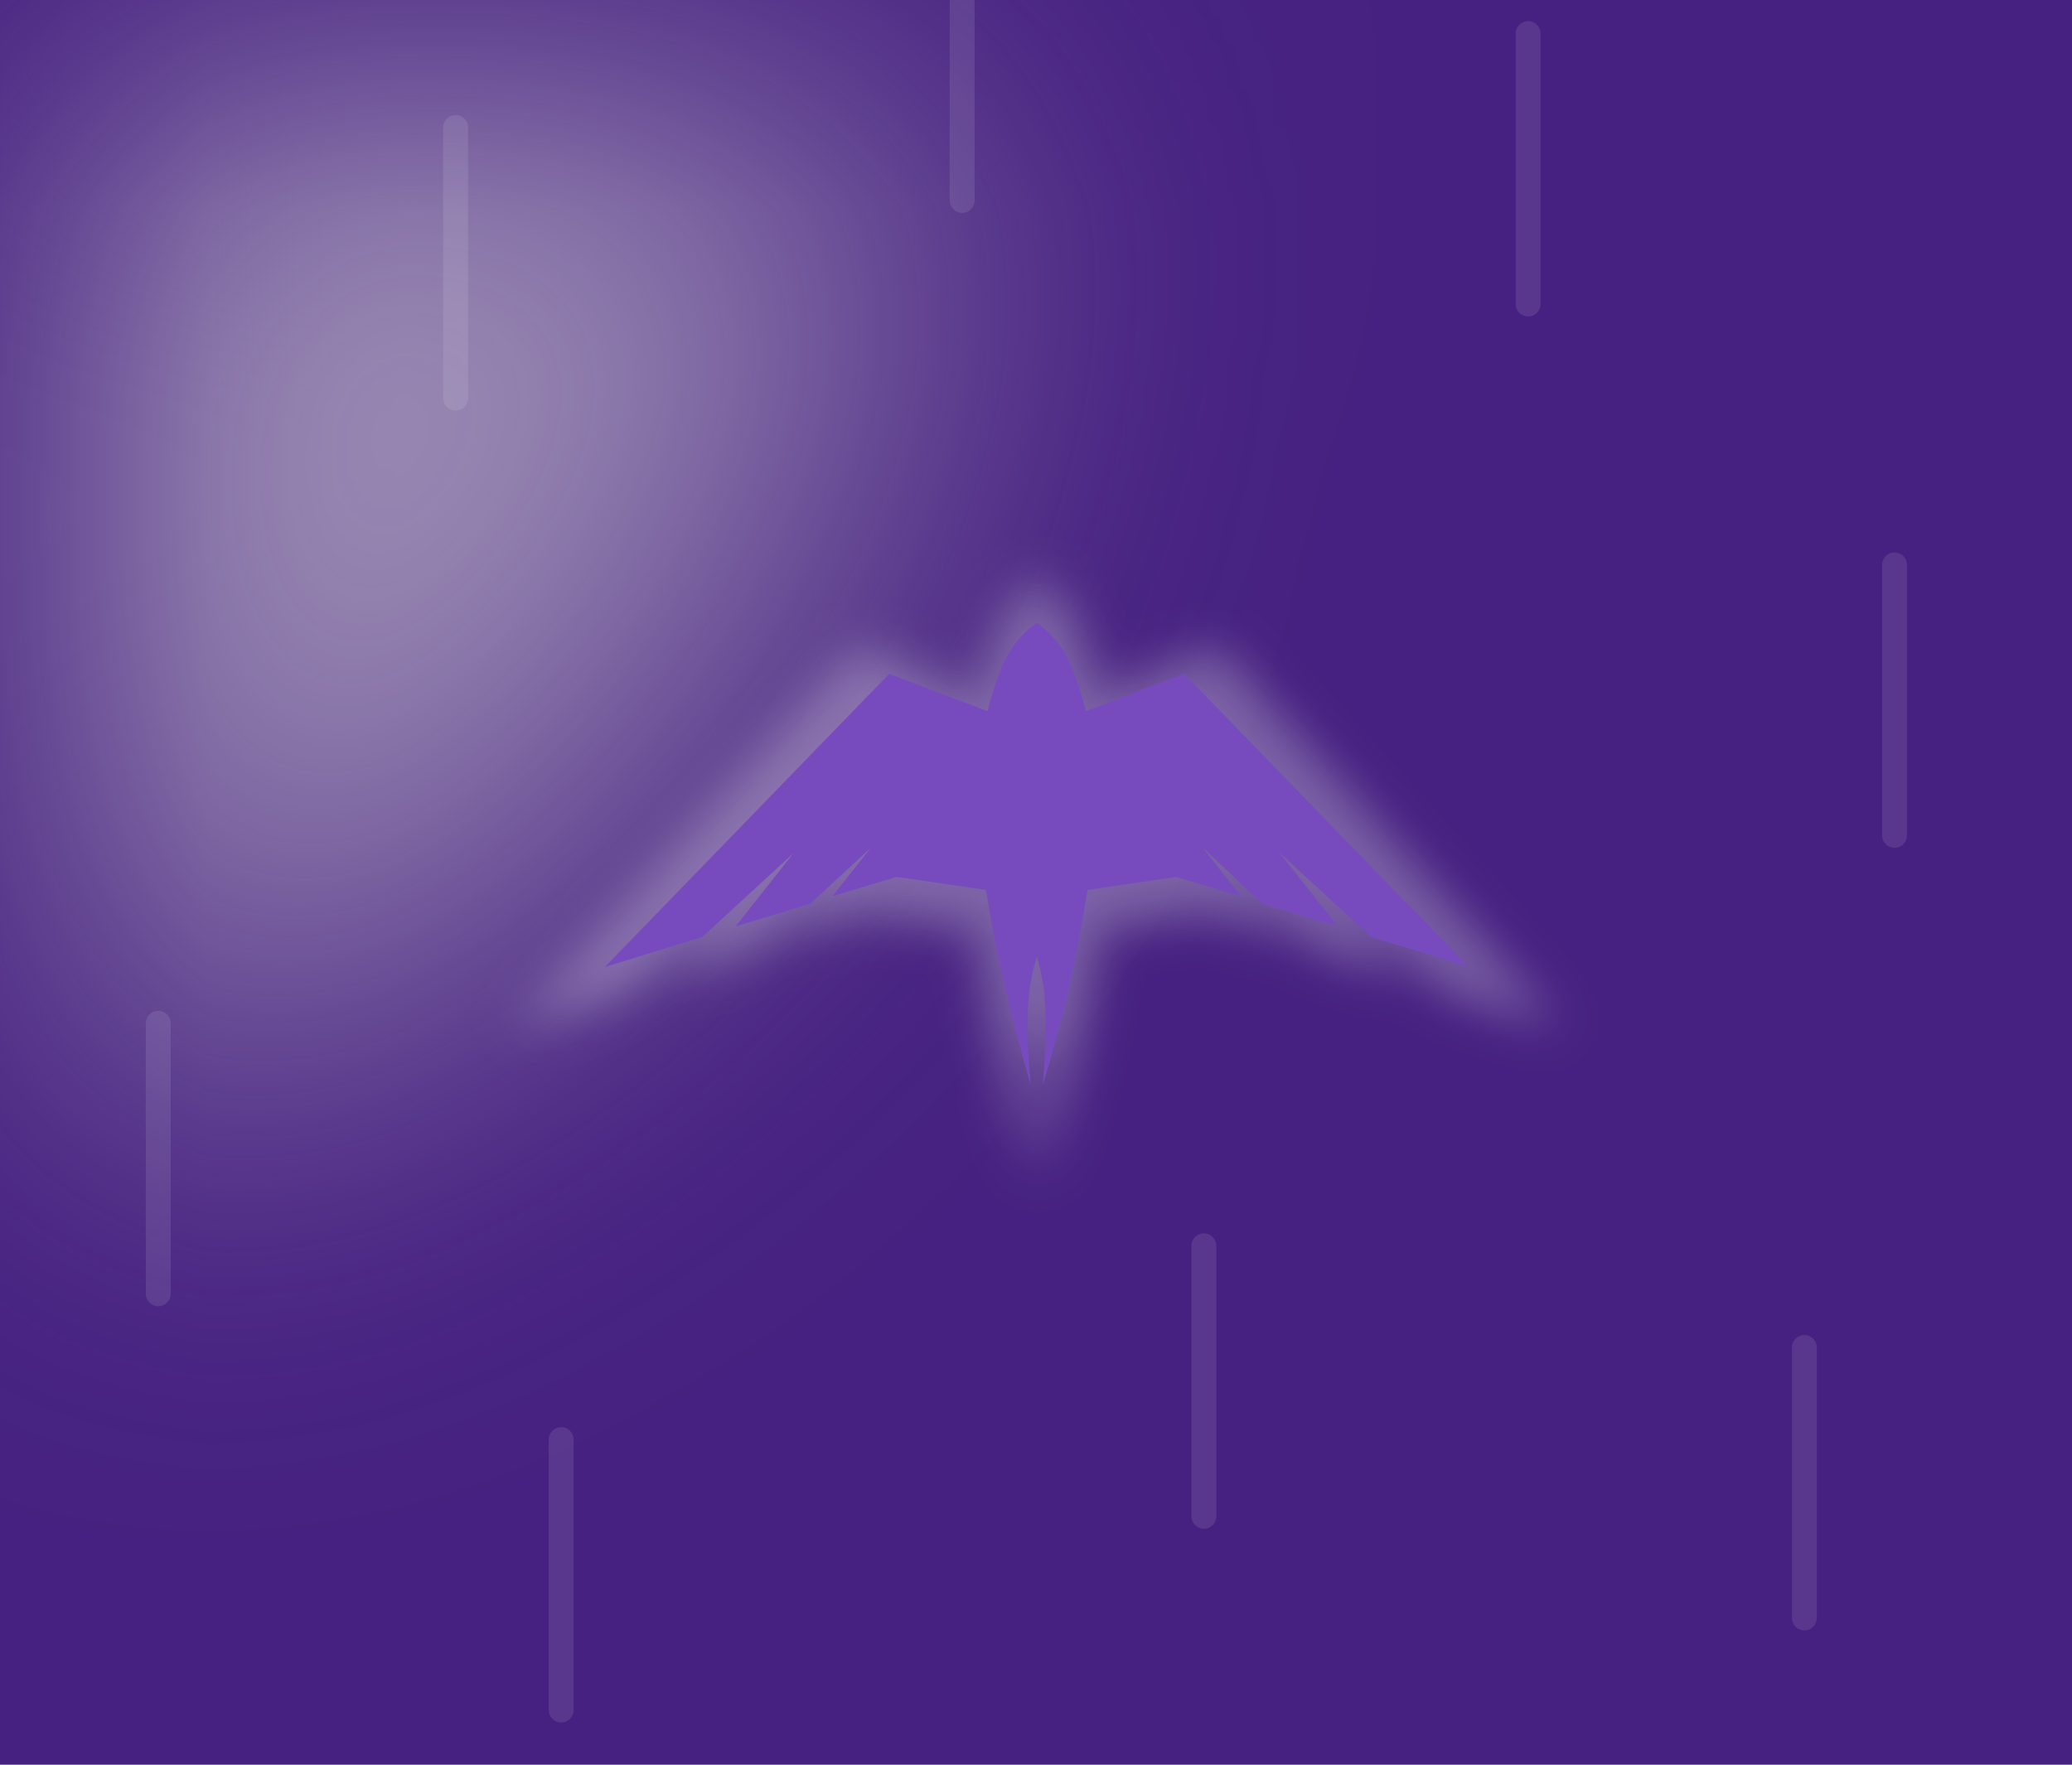
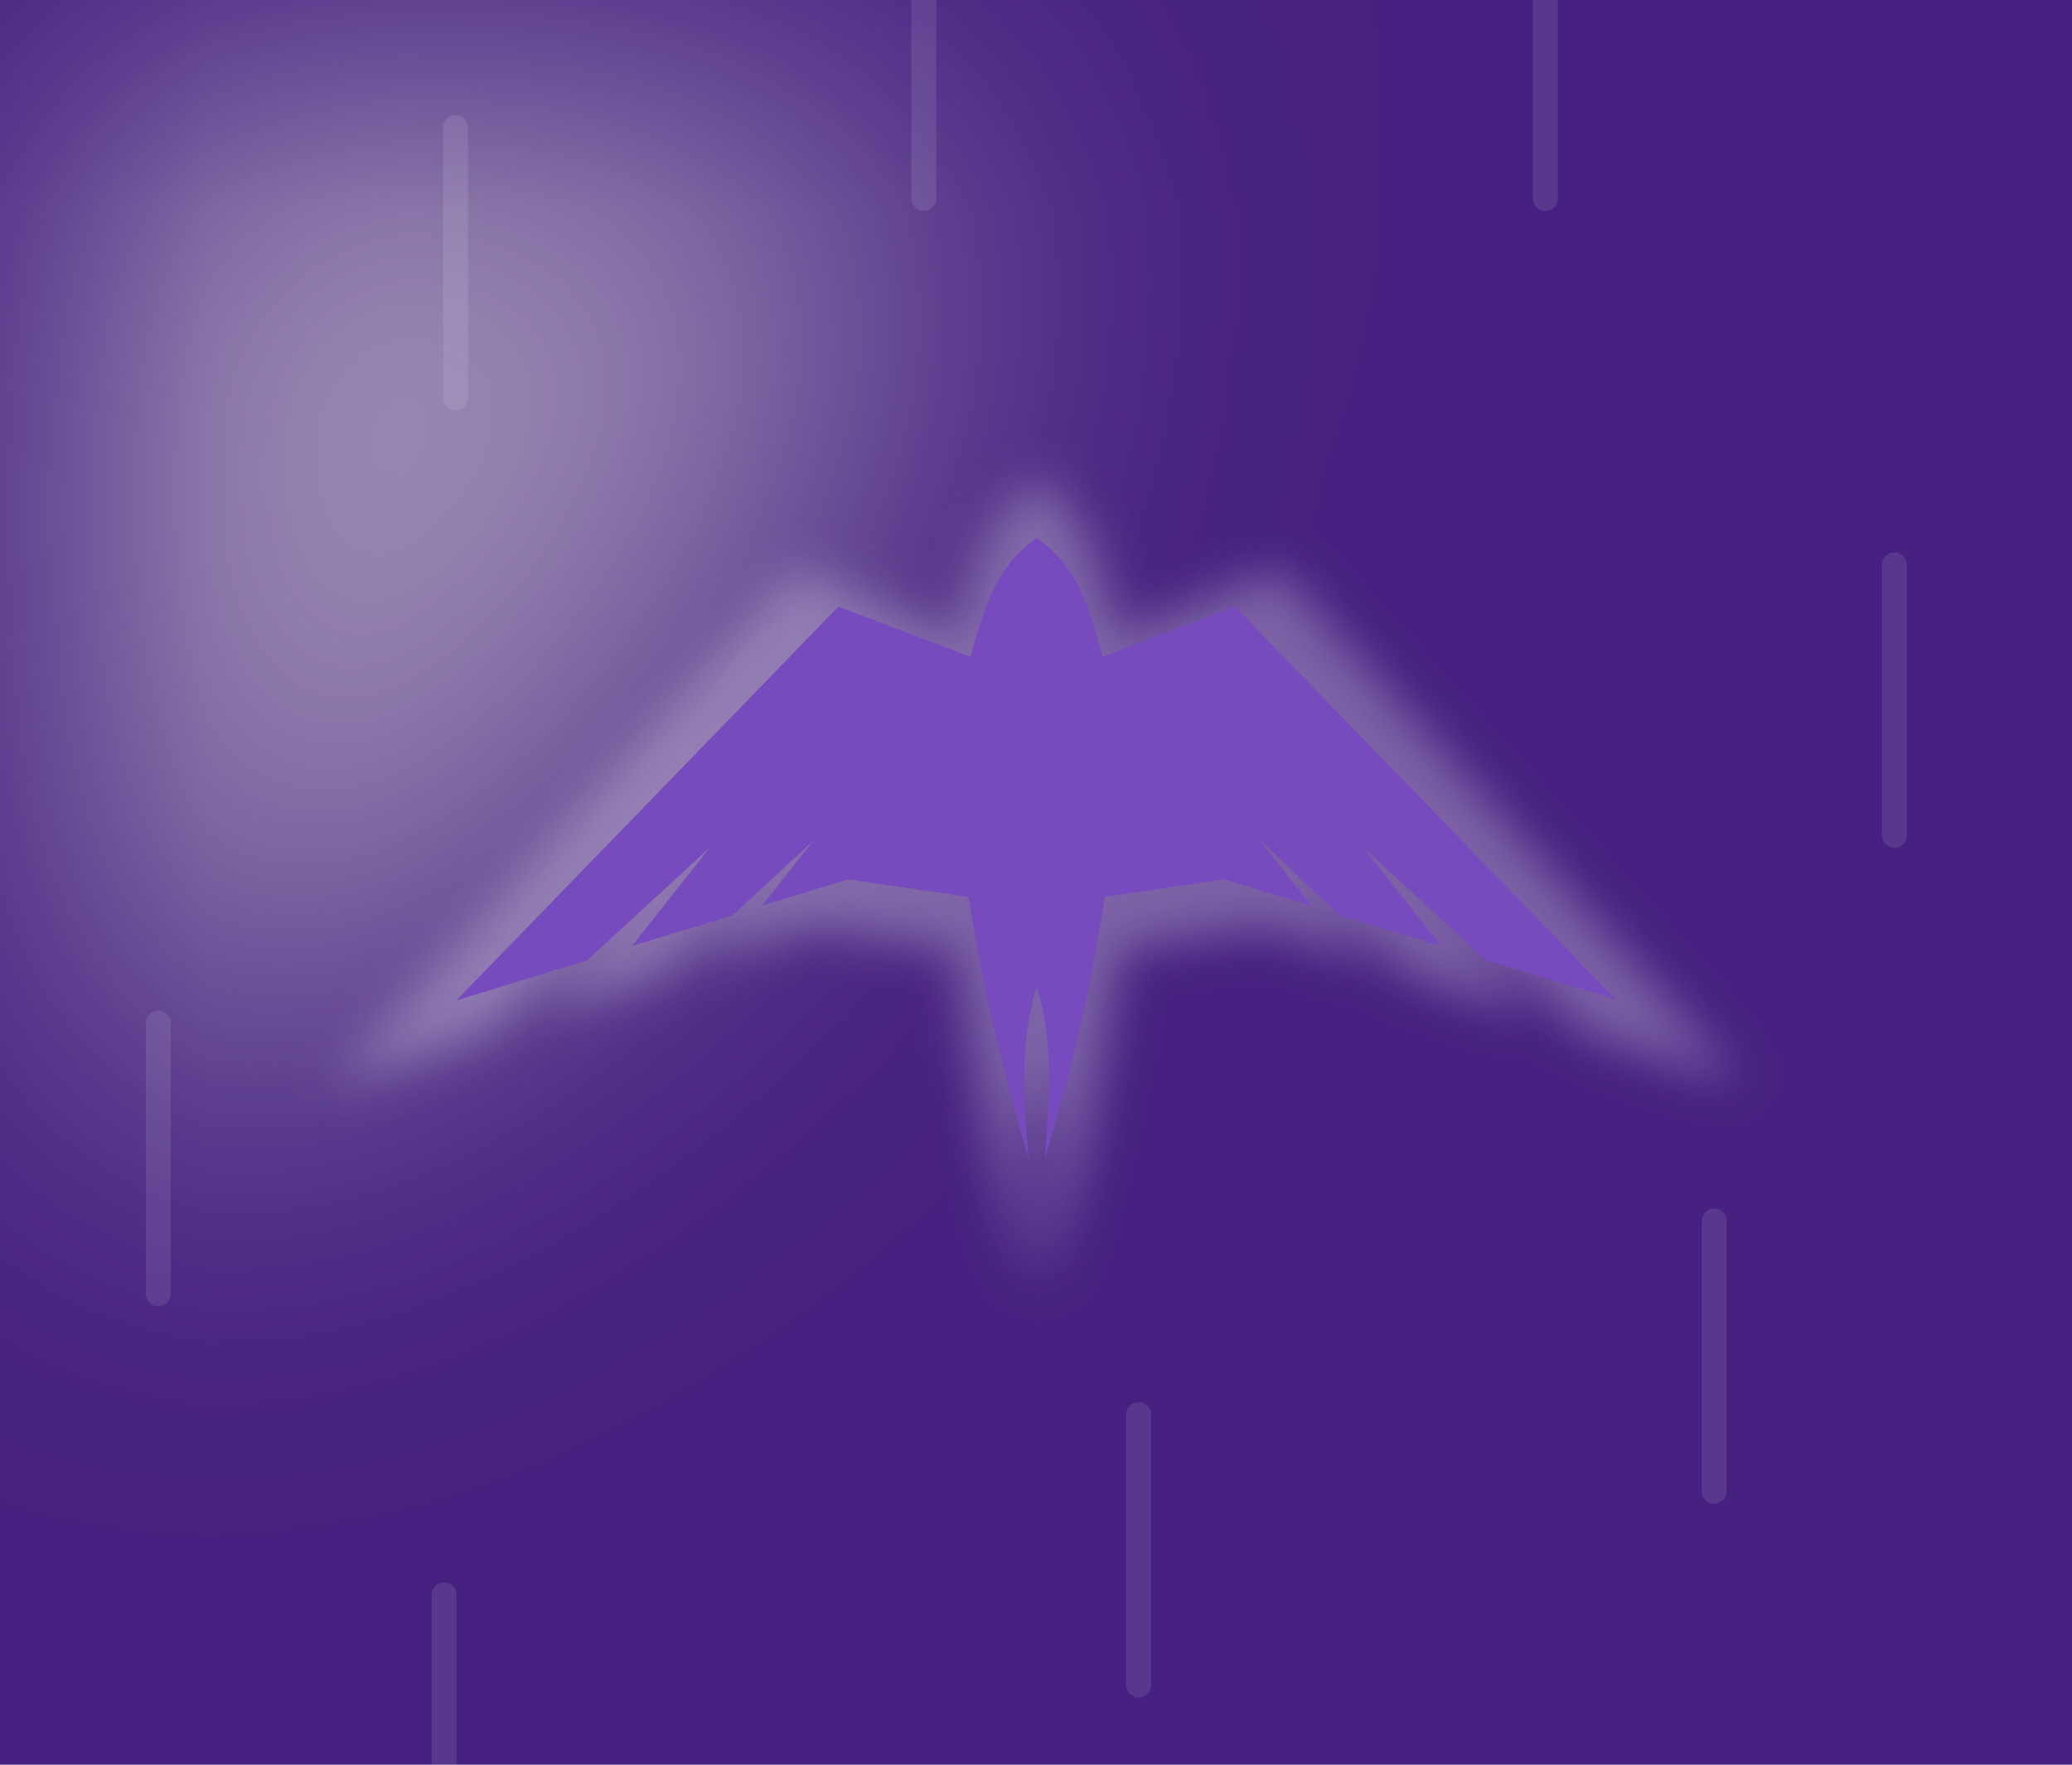
<svg xmlns="http://www.w3.org/2000/svg" width="1080" height="920" viewBox="0 0 1080 920" fill="none">
  <g clip-path="url(#clip0_96_56)">
    <rect width="1080" height="920" fill="#462181" />
    <g filter="url(#filter0_f_96_56)">
      <ellipse cx="-95.5" cy="78" rx="553.5" ry="504" fill="#D9D9D9" fill-opacity="0.59" />
    </g>
-     <rect x="934" y="696" width="13" height="154" rx="6.5" fill="white" fill-opacity="0.1" />
-     <rect x="495" y="-43" width="13" height="154" rx="6.5" fill="white" fill-opacity="0.1" />
-     <rect x="790" y="11" width="13" height="154" rx="6.5" fill="white" fill-opacity="0.1" />
+     <rect x="887" y="630" width="13" height="154" rx="6.5" fill="white" fill-opacity="0.1" />
+     <rect x="475" y="-44" width="13" height="154" rx="6.5" fill="white" fill-opacity="0.1" />
+     <rect x="799" y="-44" width="13" height="154" rx="6.5" fill="white" fill-opacity="0.1" />
    <rect x="231" y="60" width="13" height="154" rx="6.5" fill="white" fill-opacity="0.1" />
-     <rect x="621" y="643" width="13" height="154" rx="6.5" fill="white" fill-opacity="0.1" />
+     <rect x="587" y="731" width="13" height="154" rx="6.5" fill="white" fill-opacity="0.1" />
    <rect x="76" y="527" width="13" height="154" rx="6.5" fill="white" fill-opacity="0.1" />
    <rect x="981" y="288" width="13" height="154" rx="6.5" fill="white" fill-opacity="0.1" />
-     <rect x="286" y="744" width="13" height="154" rx="6.5" fill="white" fill-opacity="0.1" />
+     <rect x="225" y="825" width="13" height="154" rx="6.5" fill="white" fill-opacity="0.1" />
    <g filter="url(#filter1_f_96_56)">
-       <path d="M447.273 336.938L267 537.136L328.808 516.617L386.495 459.497L349.926 509.408L397.312 493.88L435.427 455.892L411.218 488.889L451.909 475.579L508.566 484.452C516.587 537.084 523.288 566.118 536.895 617.548C533.189 568.159 535.029 551.868 540.758 529.927C547.189 552.934 547.761 572.743 544.621 617.548C558.521 567.546 564.755 538.429 572.949 484.452L629.091 475.579L670.297 488.889L645.573 455.06L683.688 493.88L731.589 509.408L694.505 458.942L752.707 516.617L814 536.582L634.242 336.938L571.919 362.448C563.541 327.936 556.759 314.585 540.758 302C524.77 314.867 517.975 328.18 509.596 362.448L447.273 336.938Z" fill="white" fill-opacity="0.29" />
+       <path d="M415.232 296.946L173 565.951L256.051 538.38L333.565 461.627L284.427 528.692L348.099 507.828L399.314 456.784L366.785 501.121L421.46 483.237L497.59 495.16C508.368 565.881 517.373 604.894 535.655 674C530.676 607.636 533.149 585.745 540.846 556.264C549.488 587.178 550.256 613.795 546.037 674C564.714 606.812 573.092 567.687 584.102 495.16L659.54 483.237L714.907 501.121L681.686 455.666L732.901 507.828L797.266 528.692L747.435 460.882L825.641 538.38L908 565.206L666.46 296.946L582.717 331.223C571.46 284.85 562.348 266.91 540.846 250C519.364 267.29 510.234 285.177 498.975 331.223L415.232 296.946Z" fill="white" fill-opacity="0.29" />
    </g>
-     <path d="M463.489 351.296L315.23 504.157L366.062 488.49L413.505 444.876L383.429 482.985L422.4 471.129L453.746 442.124L433.837 467.318L467.301 457.156L513.897 463.931C520.493 504.118 526.005 526.286 537.195 565.556C534.147 527.844 535.661 515.405 540.371 498.652C545.661 516.219 546.131 531.345 543.548 565.556C554.98 527.377 560.108 505.144 566.846 463.931L613.018 457.156L646.906 467.318L626.573 441.488L657.919 471.129L697.314 482.985L666.815 444.453L714.681 488.49L765.089 503.734L617.254 351.296L565.999 370.775C559.109 344.423 553.532 334.229 540.371 324.62C527.223 334.445 521.635 344.609 514.744 370.775L463.489 351.296Z" fill="#774BBE" />
+     <path d="M437.021 316.239L237.807 521.637L306.109 500.585L369.857 441.981L329.445 493.189L381.81 477.257L423.929 438.283L397.178 472.137L442.143 458.481L504.753 467.585C513.617 521.584 521.023 551.372 536.058 604.138C531.964 553.465 533.997 536.751 540.327 514.24C547.435 537.845 548.066 558.169 544.596 604.138C559.957 552.837 566.846 522.963 575.901 467.585L637.942 458.481L683.477 472.137L656.156 437.43L698.276 477.257L751.21 493.189L710.228 441.412L774.546 500.585L842.279 521.068L643.634 316.239L574.763 342.412C565.504 307.003 558.01 293.306 540.327 280.394C522.66 293.596 515.151 307.253 505.892 342.412L437.021 316.239Z" fill="#774BBE" />
  </g>
  <defs>
    <filter id="filter0_f_96_56" x="-1518" y="-1295" width="2845" height="2746" filterUnits="userSpaceOnUse" color-interpolation-filters="sRGB">
      <feFlood flood-opacity="0" result="BackgroundImageFix" />
      <feBlend mode="normal" in="SourceGraphic" in2="BackgroundImageFix" result="shape" />
      <feGaussianBlur stdDeviation="434.5" result="effect1_foregroundBlur_96_56" />
    </filter>
-     <filter id="filter1_f_96_56" x="242" y="277" width="597" height="365.548" filterUnits="userSpaceOnUse" color-interpolation-filters="sRGB">
+     <filter id="filter1_f_96_56" x="148" y="225" width="785" height="474" filterUnits="userSpaceOnUse" color-interpolation-filters="sRGB">
      <feFlood flood-opacity="0" result="BackgroundImageFix" />
      <feBlend mode="normal" in="SourceGraphic" in2="BackgroundImageFix" result="shape" />
      <feGaussianBlur stdDeviation="12.5" result="effect1_foregroundBlur_96_56" />
    </filter>
    <clipPath id="clip0_96_56">
      <rect width="1080" height="920" fill="white" />
    </clipPath>
  </defs>
</svg>
